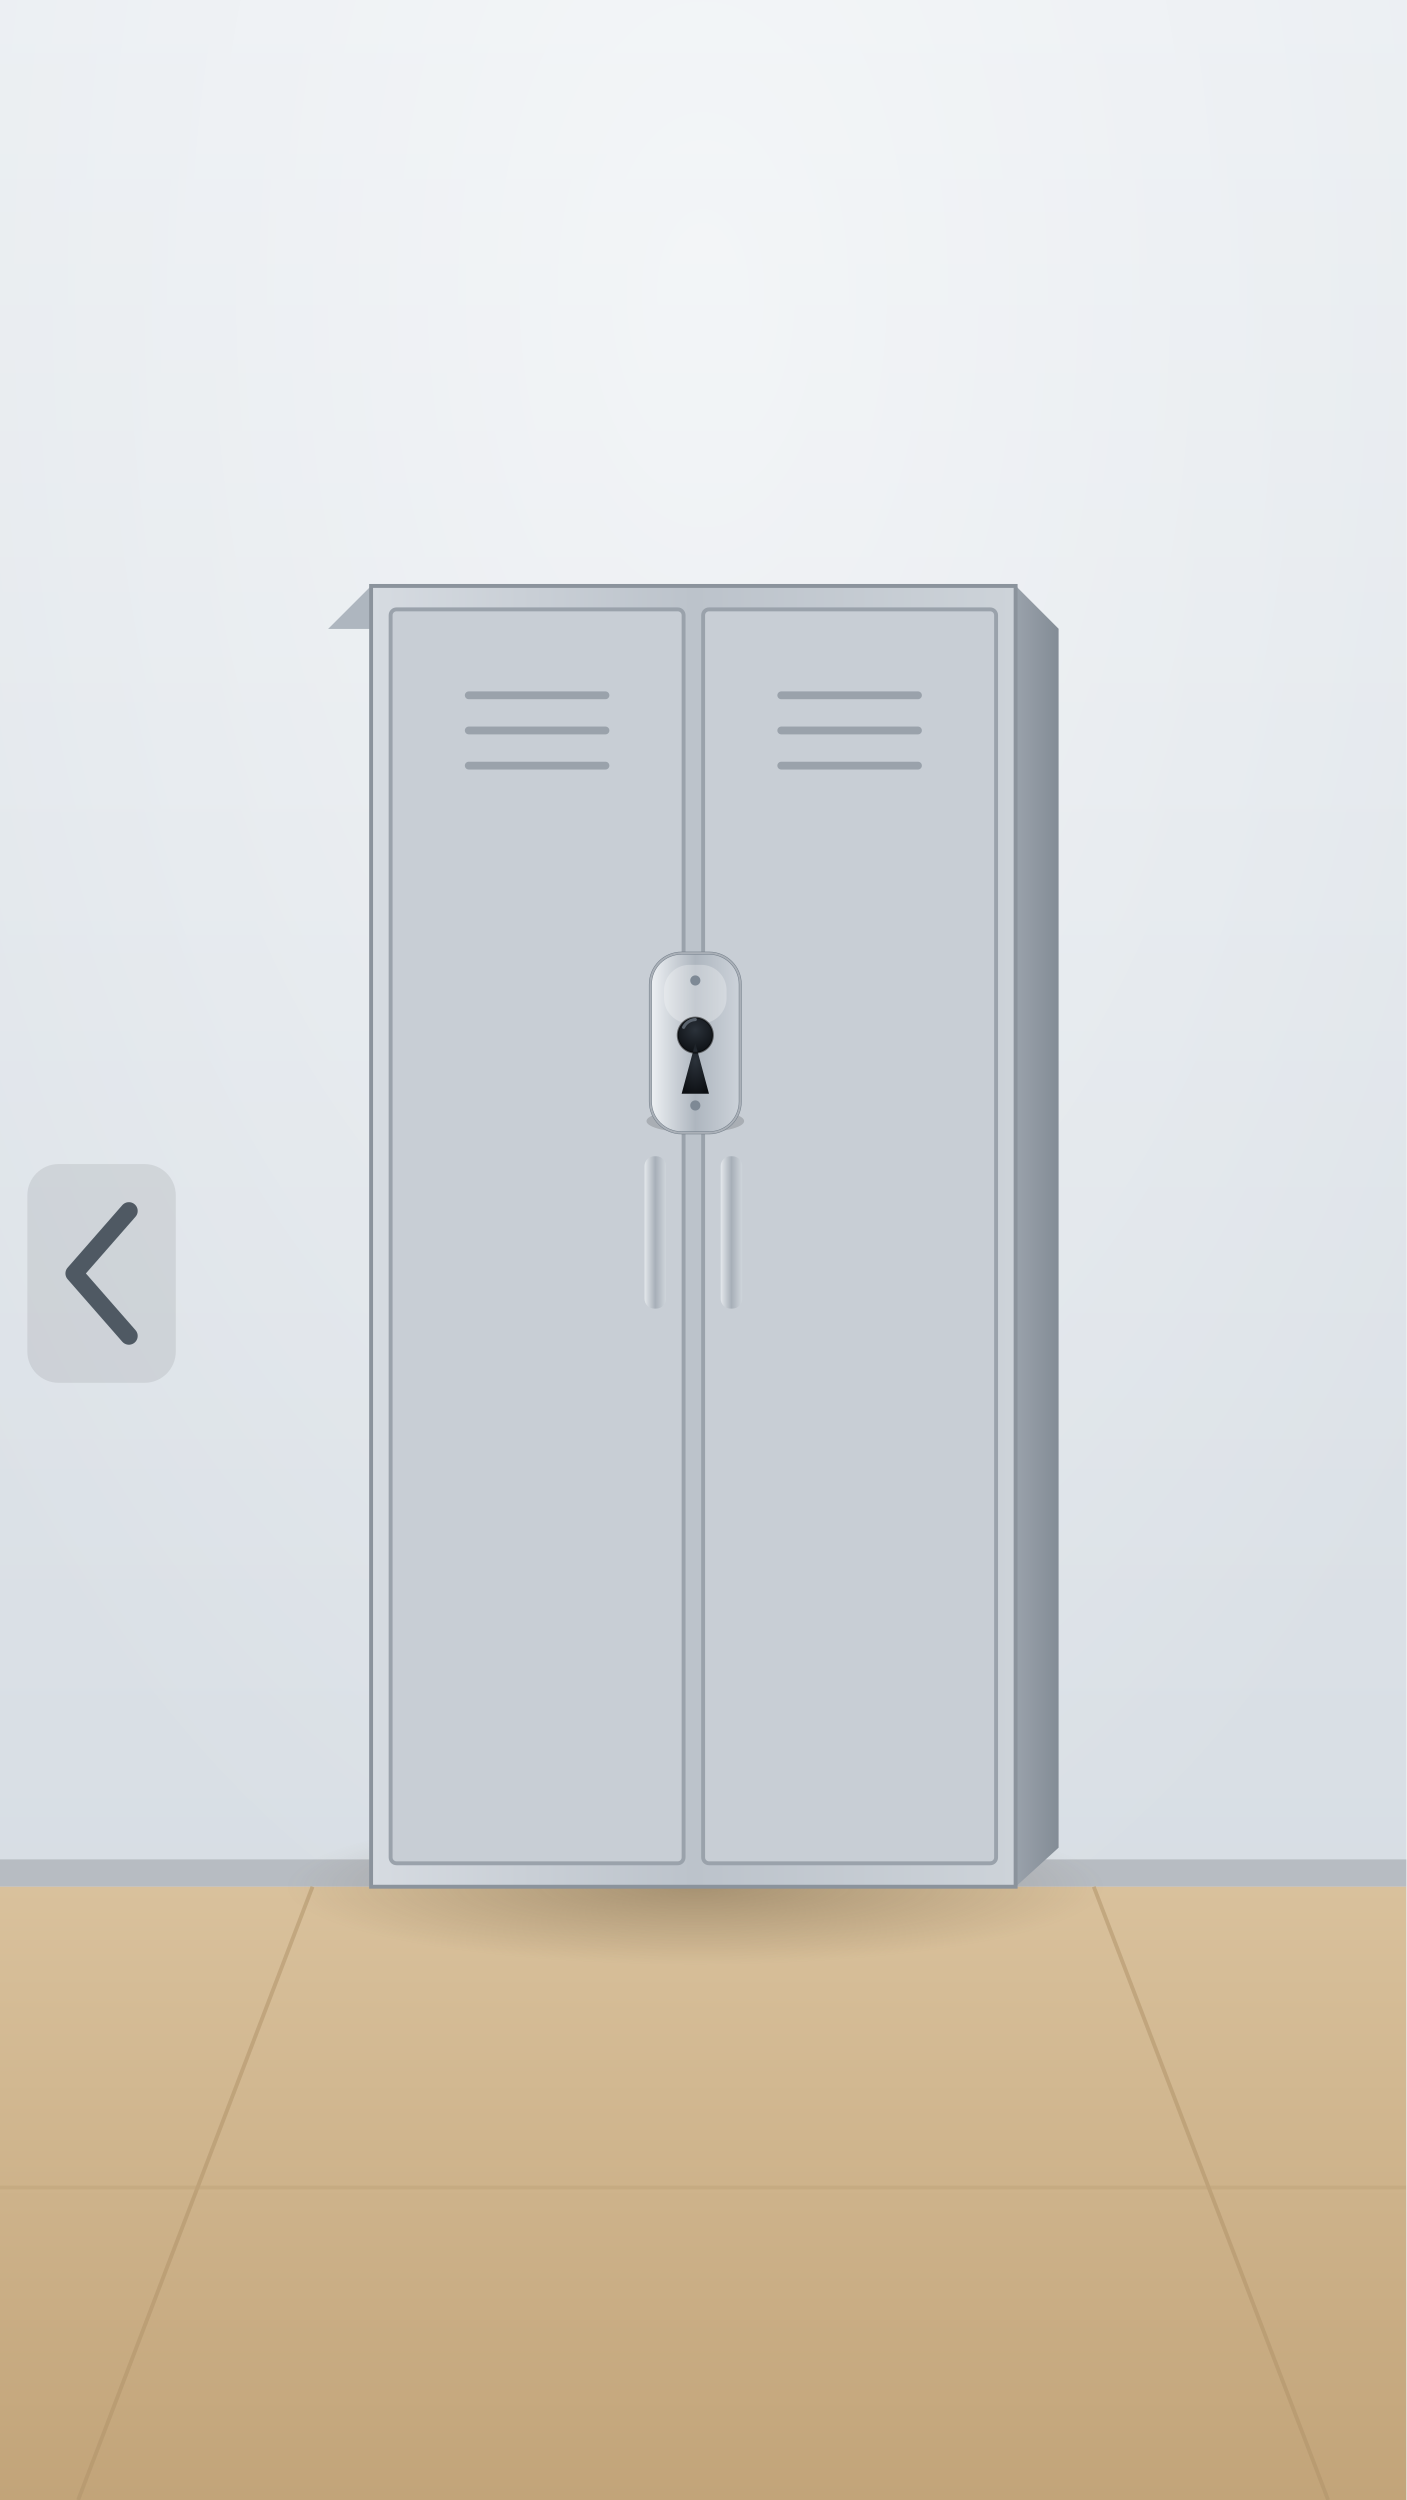
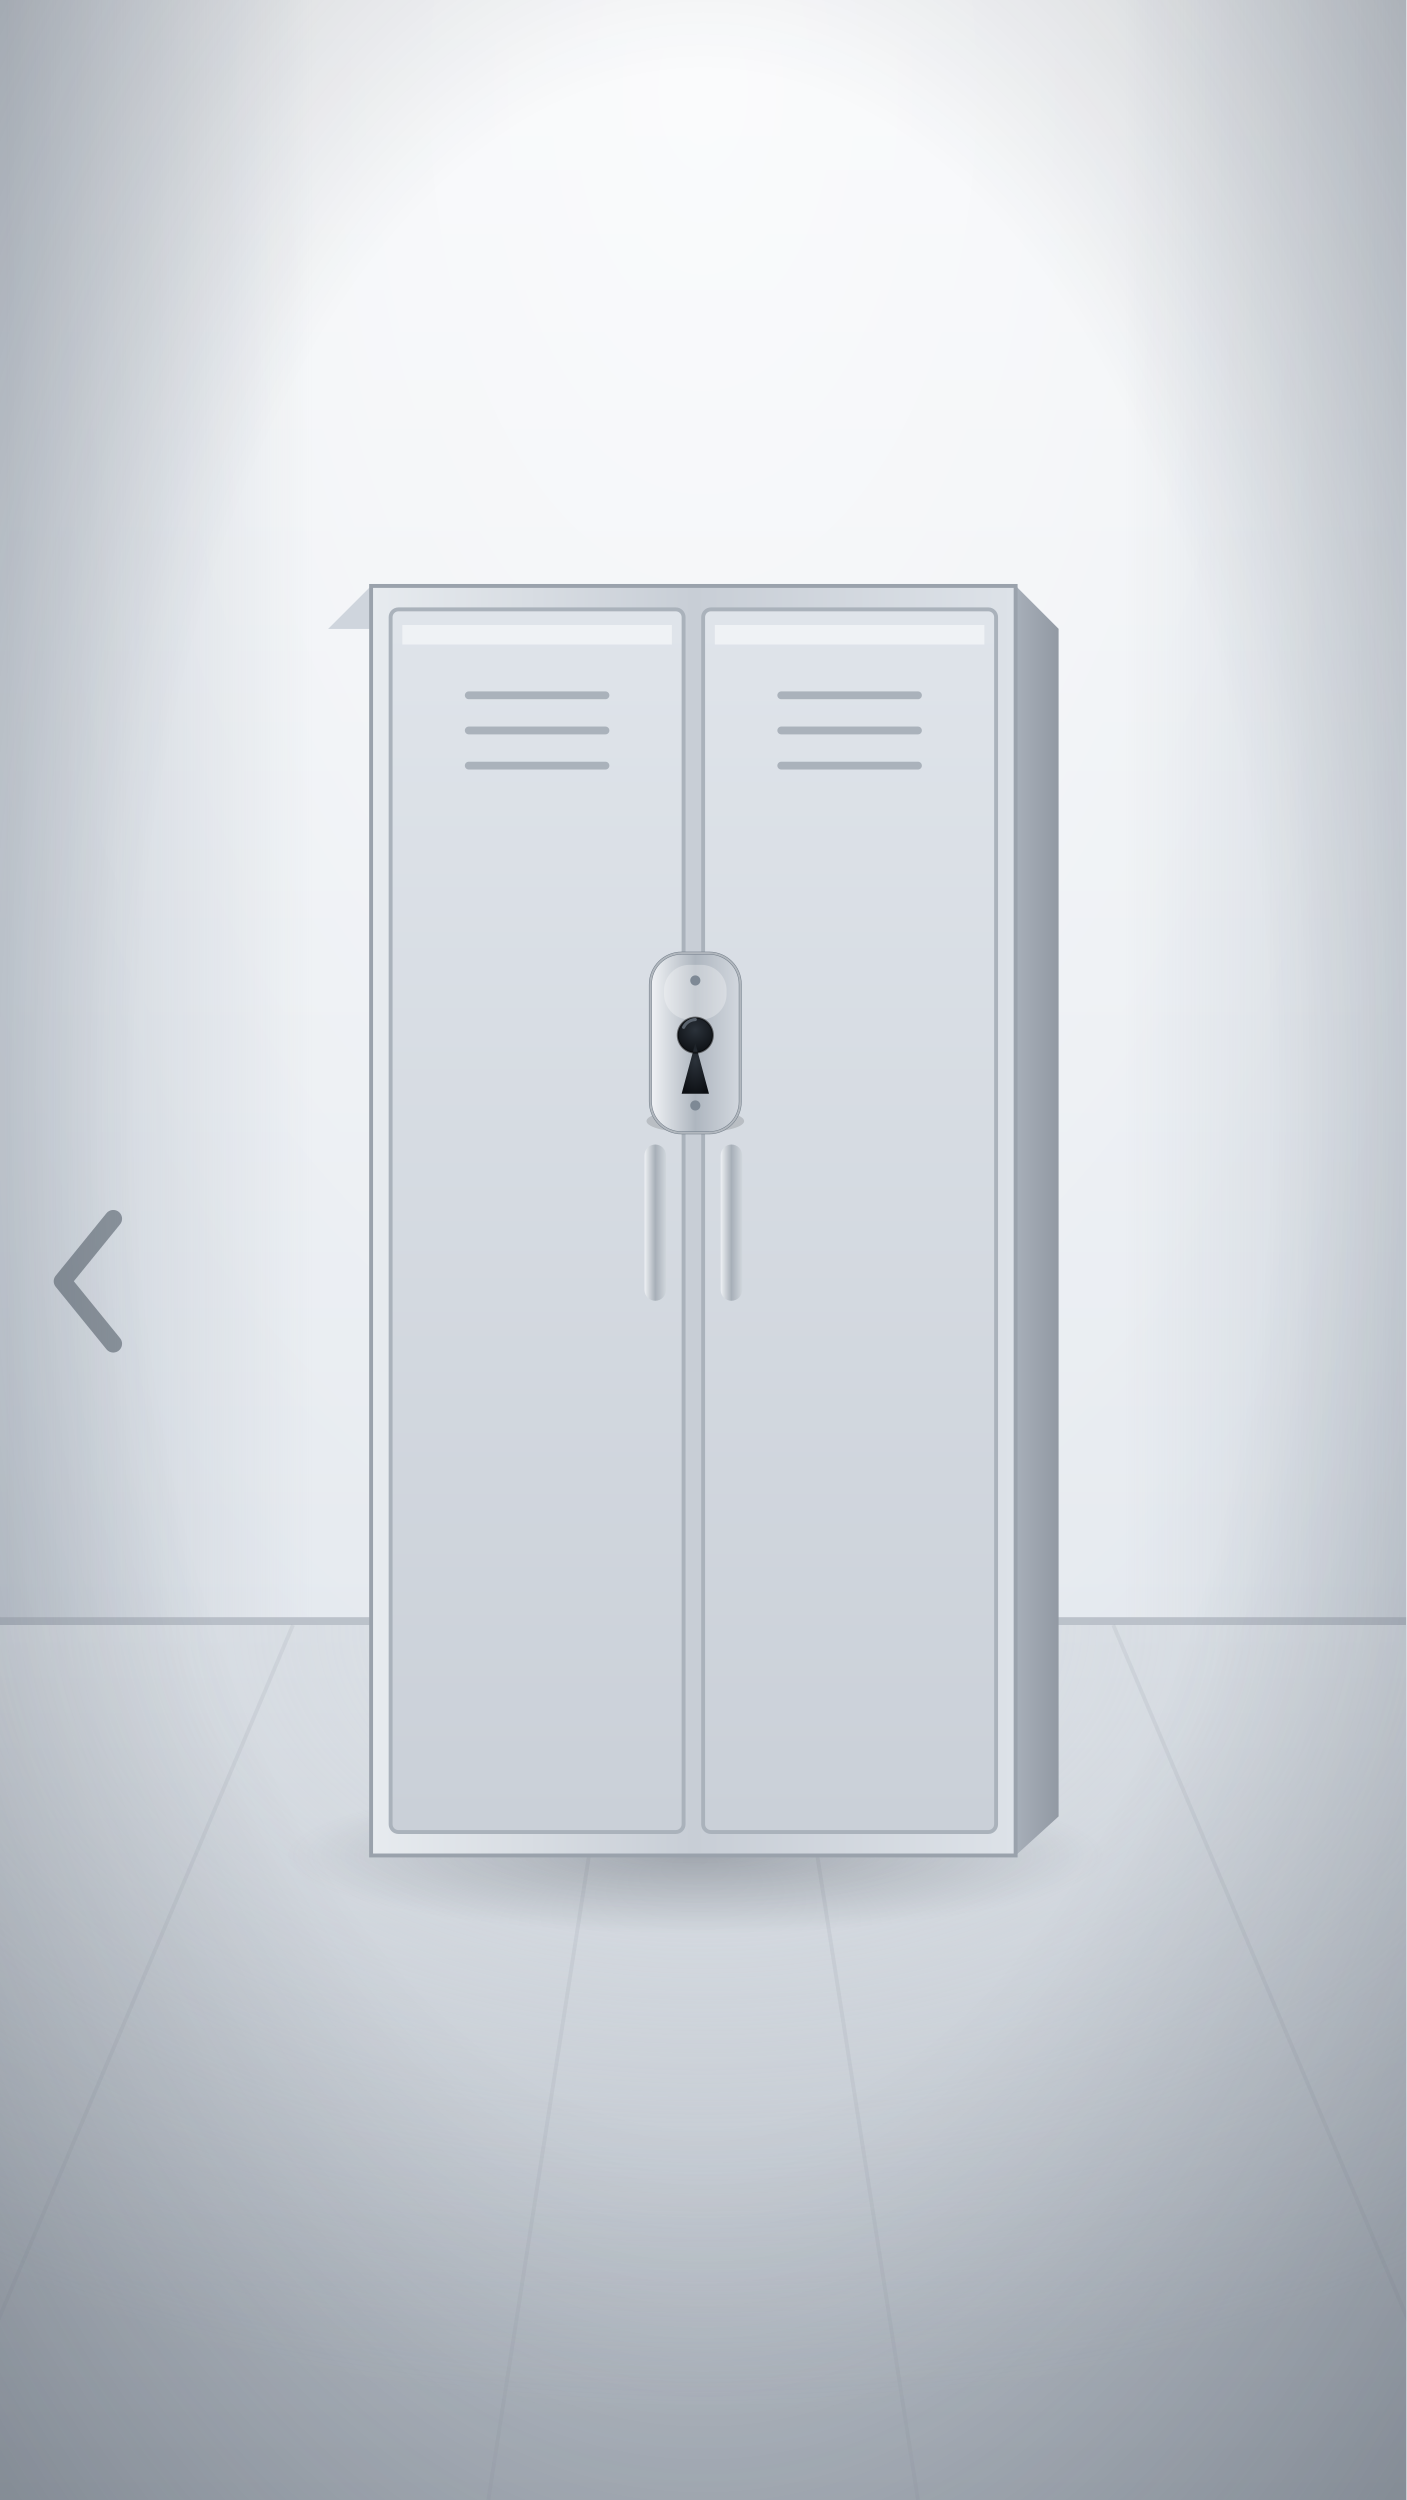
<svg xmlns="http://www.w3.org/2000/svg" viewBox="0 0 720 1280" preserveAspectRatio="xMidYMid slice">
  <defs>
-     <linearGradient id="wall" x1="0" y1="0" x2="0" y2="1">
-       <stop offset="0" stop-color="#e9edf1" />
-       <stop offset="1" stop-color="#d2d9e0" />
+     <linearGradient id="wallV" x1="0" y1="0" x2="0" y2="1">
+       <stop offset="0" stop-color="#f2f4f7" />
+       <stop offset="0.62" stop-color="#e2e7ed" />
+       <stop offset="1" stop-color="#d3d9e1" />
    </linearGradient>
-     <radialGradient id="roomlight" cx="0.5" cy="0.12" r="0.7">
-       <stop offset="0" stop-color="#ffffff" stop-opacity="0.5" />
+     <linearGradient id="cornerShade" x1="0" y1="0" x2="1" y2="0">
+       <stop offset="0" stop-color="#aeb7c2" stop-opacity="0.55" />
+       <stop offset="0.22" stop-color="#aeb7c2" stop-opacity="0" />
+     </linearGradient>
+     <linearGradient id="cornerShadeR" x1="1" y1="0" x2="0" y2="0">
+       <stop offset="0" stop-color="#aeb7c2" stop-opacity="0.4" />
+       <stop offset="0.2" stop-color="#aeb7c2" stop-opacity="0" />
+     </linearGradient>
+     <radialGradient id="topLight" cx="0.5" cy="0.04" r="0.85">
+       <stop offset="0" stop-color="#ffffff" stop-opacity="0.65" />
      <stop offset="1" stop-color="#ffffff" stop-opacity="0" />
    </radialGradient>
-     <linearGradient id="floor" x1="0" y1="0" x2="0" y2="1">
-       <stop offset="0" stop-color="#d9c19c" />
-       <stop offset="1" stop-color="#c2a479" />
+     <radialGradient id="vignette" cx="0.5" cy="0.44" r="0.74">
+       <stop offset="0.55" stop-color="#1b2430" stop-opacity="0" />
+       <stop offset="1" stop-color="#1b2430" stop-opacity="0.30" />
+     </radialGradient>
+     <linearGradient id="floorV" x1="0" y1="0" x2="0" y2="1">
+       <stop offset="0" stop-color="#cdd3da" />
+       <stop offset="1" stop-color="#b3bac3" />
    </linearGradient>
+     <radialGradient id="floorGlow" cx="0.5" cy="0.0" r="0.9">
+       <stop offset="0" stop-color="#e6eaef" stop-opacity="0.7" />
+       <stop offset="1" stop-color="#e6eaef" stop-opacity="0" />
+     </radialGradient>
    <radialGradient id="contact" cx="0.5" cy="0.5" r="0.5">
-       <stop offset="0" stop-color="#5a4a32" stop-opacity="0.4" />
-       <stop offset="1" stop-color="#5a4a32" stop-opacity="0" />
+       <stop offset="0" stop-color="#3b424c" stop-opacity="0.34" />
+       <stop offset="1" stop-color="#3b424c" stop-opacity="0" />
    </radialGradient>
    <linearGradient id="metalFace" x1="0" y1="0" x2="1" y2="0">
-       <stop offset="0" stop-color="#d6dbe1" />
-       <stop offset="0.5" stop-color="#bcc3cb" />
-       <stop offset="1" stop-color="#cdd3d9" />
+       <stop offset="0" stop-color="#e7ebef" />
+       <stop offset="0.5" stop-color="#c8ced6" />
+       <stop offset="1" stop-color="#dde2e8" />
    </linearGradient>
    <linearGradient id="metalSide" x1="0" y1="0" x2="1" y2="0">
-       <stop offset="0" stop-color="#9aa2ab" />
-       <stop offset="1" stop-color="#838c96" />
+       <stop offset="0" stop-color="#a7afb9" />
+       <stop offset="1" stop-color="#9299a3" />
+     </linearGradient>
+     <linearGradient id="doorFace" x1="0" y1="0" x2="0" y2="1">
+       <stop offset="0" stop-color="#dfe4ea" />
+       <stop offset="1" stop-color="#cad0d8" />
    </linearGradient>
    <linearGradient id="handle" x1="0" y1="0" x2="1" y2="0">
-       <stop offset="0" stop-color="#e4e8ec" />
+       <stop offset="0" stop-color="#eef1f4" />
      <stop offset="0.5" stop-color="#a7afb8" />
-       <stop offset="1" stop-color="#cfd5db" />
+       <stop offset="1" stop-color="#d0d6dc" />
    </linearGradient>
    <linearGradient id="lockPlate" x1="0" y1="0" x2="1" y2="0">
-       <stop offset="0" stop-color="#eef1f4" />
+       <stop offset="0" stop-color="#f1f3f6" />
      <stop offset="0.5" stop-color="#aeb6bf" />
-       <stop offset="1" stop-color="#cdd3da" />
+       <stop offset="1" stop-color="#d3d8df" />
    </linearGradient>
    <radialGradient id="keyhole" cx="0.5" cy="0.35" r="0.7">
      <stop offset="0" stop-color="#2b323a" />
      <stop offset="1" stop-color="#0c0f13" />
    </radialGradient>
  </defs>
-   <rect width="720" height="1280" fill="url(#wall)" />
-   <rect width="720" height="1280" fill="url(#roomlight)" />
-   <rect x="0" y="952" width="720" height="14" fill="#b7bcc2" />
-   <polygon points="0,966 720,966 720,1280 0,1280" fill="url(#floor)" />
-   <g stroke="#b1936a" stroke-width="2" opacity="0.55">
-     <line x1="160" y1="966" x2="40" y2="1280" />
-     <line x1="560" y1="966" x2="680" y2="1280" />
-     <line x1="0" y1="1120" x2="720" y2="1120" opacity="0.5" />
+   <rect width="720" height="1280" fill="url(#wallV)" />
+   <rect width="720" height="1280" fill="url(#topLight)" />
+   <rect width="720" height="1280" fill="url(#cornerShade)" />
+   <rect width="720" height="1280" fill="url(#cornerShadeR)" />
+   <rect x="0" y="828" width="720" height="6" fill="#aab1ba" opacity="0.7" />
+   <polygon points="0,832 720,832 720,1280 0,1280" fill="url(#floorV)" />
+   <polygon points="0,832 720,832 720,1280 0,1280" fill="url(#floorGlow)" />
+   <g stroke="#9aa2ac" stroke-width="2" opacity="0.18">
+     <line x1="150" y1="832" x2="-40" y2="1280" />
+     <line x1="320" y1="832" x2="250" y2="1280" />
+     <line x1="400" y1="832" x2="470" y2="1280" />
+     <line x1="570" y1="832" x2="760" y2="1280" />
  </g>
-   <ellipse cx="356" cy="966" rx="210" ry="40" fill="url(#contact)" />
-   <rect x="14" y="596" width="76" height="112" rx="16" fill="#000000" opacity="0.08" />
-   <g stroke="#2f3b46" stroke-width="9" stroke-linecap="round" stroke-linejoin="round" fill="none" opacity="0.8">
-     <polyline points="66,620 38,652 66,684" />
+   <rect width="720" height="1280" fill="url(#vignette)" />
+   <g stroke="#48535f" stroke-width="9" stroke-linecap="round" stroke-linejoin="round" fill="none" opacity="0.55">
+     <polyline points="58,624 32,656 58,688" />
  </g>
-   <polygon points="190,300 520,300 542,322 168,322" fill="#aeb6bf" />
-   <polygon points="520,300 542,322 542,946 520,966" fill="url(#metalSide)" />
-   <rect x="190" y="300" width="330" height="666" fill="url(#metalFace)" stroke="#8b939c" stroke-width="2" />
-   <rect x="200" y="312" width="150" height="642" rx="3" fill="#c8ced5" stroke="#9aa2ab" stroke-width="2" />
-   <rect x="360" y="312" width="150" height="642" rx="3" fill="#c8ced5" stroke="#9aa2ab" stroke-width="2" />
-   <g stroke="#9aa2ab" stroke-width="4" stroke-linecap="round">
+   <ellipse cx="356" cy="950" rx="210" ry="40" fill="url(#contact)" />
+   <polygon points="190,300 520,300 542,322 168,322" fill="#cfd5dd" />
+   <polygon points="520,300 542,322 542,930 520,950" fill="url(#metalSide)" />
+   <rect x="190" y="300" width="330" height="650" fill="url(#metalFace)" stroke="#9aa2ac" stroke-width="2" />
+   <rect x="200" y="312" width="150" height="626" rx="4" fill="url(#doorFace)" stroke="#aab2bb" stroke-width="2" />
+   <rect x="360" y="312" width="150" height="626" rx="4" fill="url(#doorFace)" stroke="#aab2bb" stroke-width="2" />
+   <rect x="206" y="320" width="138" height="10" fill="#ffffff" opacity="0.5" />
+   <rect x="366" y="320" width="138" height="10" fill="#ffffff" opacity="0.5" />
+   <g stroke="#aab2bb" stroke-width="4" stroke-linecap="round">
    <line x1="240" y1="356" x2="310" y2="356" />
    <line x1="240" y1="374" x2="310" y2="374" />
    <line x1="240" y1="392" x2="310" y2="392" />
    <line x1="400" y1="356" x2="470" y2="356" />
    <line x1="400" y1="374" x2="470" y2="374" />
    <line x1="400" y1="392" x2="470" y2="392" />
  </g>
-   <rect x="330" y="592" width="11" height="78" rx="5" fill="url(#handle)" />
-   <rect x="369" y="592" width="11" height="78" rx="5" fill="url(#handle)" />
-   <ellipse cx="356" cy="574" rx="25" ry="6" fill="#000000" opacity="0.16" />
+   <rect x="330" y="586" width="11" height="80" rx="5.5" fill="url(#handle)" />
+   <rect x="369" y="586" width="11" height="80" rx="5.5" fill="url(#handle)" />
+   <ellipse cx="356" cy="574" rx="25" ry="6" fill="#000000" opacity="0.14" />
  <rect x="333" y="488" width="46" height="92" rx="16" fill="url(#lockPlate)" stroke="#717c88" stroke-width="1.5" />
-   <rect x="333" y="488" width="46" height="92" rx="16" fill="none" stroke="#ffffff" stroke-width="1" opacity="0.4" />
-   <rect x="340" y="494" width="32" height="30" rx="13" fill="#ffffff" opacity="0.28" />
+   <rect x="333" y="488" width="46" height="92" rx="16" fill="none" stroke="#ffffff" stroke-width="1" opacity="0.45" />
+   <rect x="340" y="494" width="32" height="28" rx="13" fill="#ffffff" opacity="0.3" />
  <circle cx="356" cy="502" r="2.6" fill="#7e8995" />
  <circle cx="356" cy="566" r="2.6" fill="#7e8995" />
  <circle cx="356" cy="530" r="9" fill="url(#keyhole)" />
  <polygon points="356,534 349,560 363,560" fill="url(#keyhole)" />
  <circle cx="356" cy="530" r="9" fill="none" stroke="#000000" stroke-width="1" opacity="0.5" />
  <path d="M350 526 a7 7 0 0 1 6 -4" fill="none" stroke="#5a636d" stroke-width="1.6" stroke-linecap="round" />
</svg>
